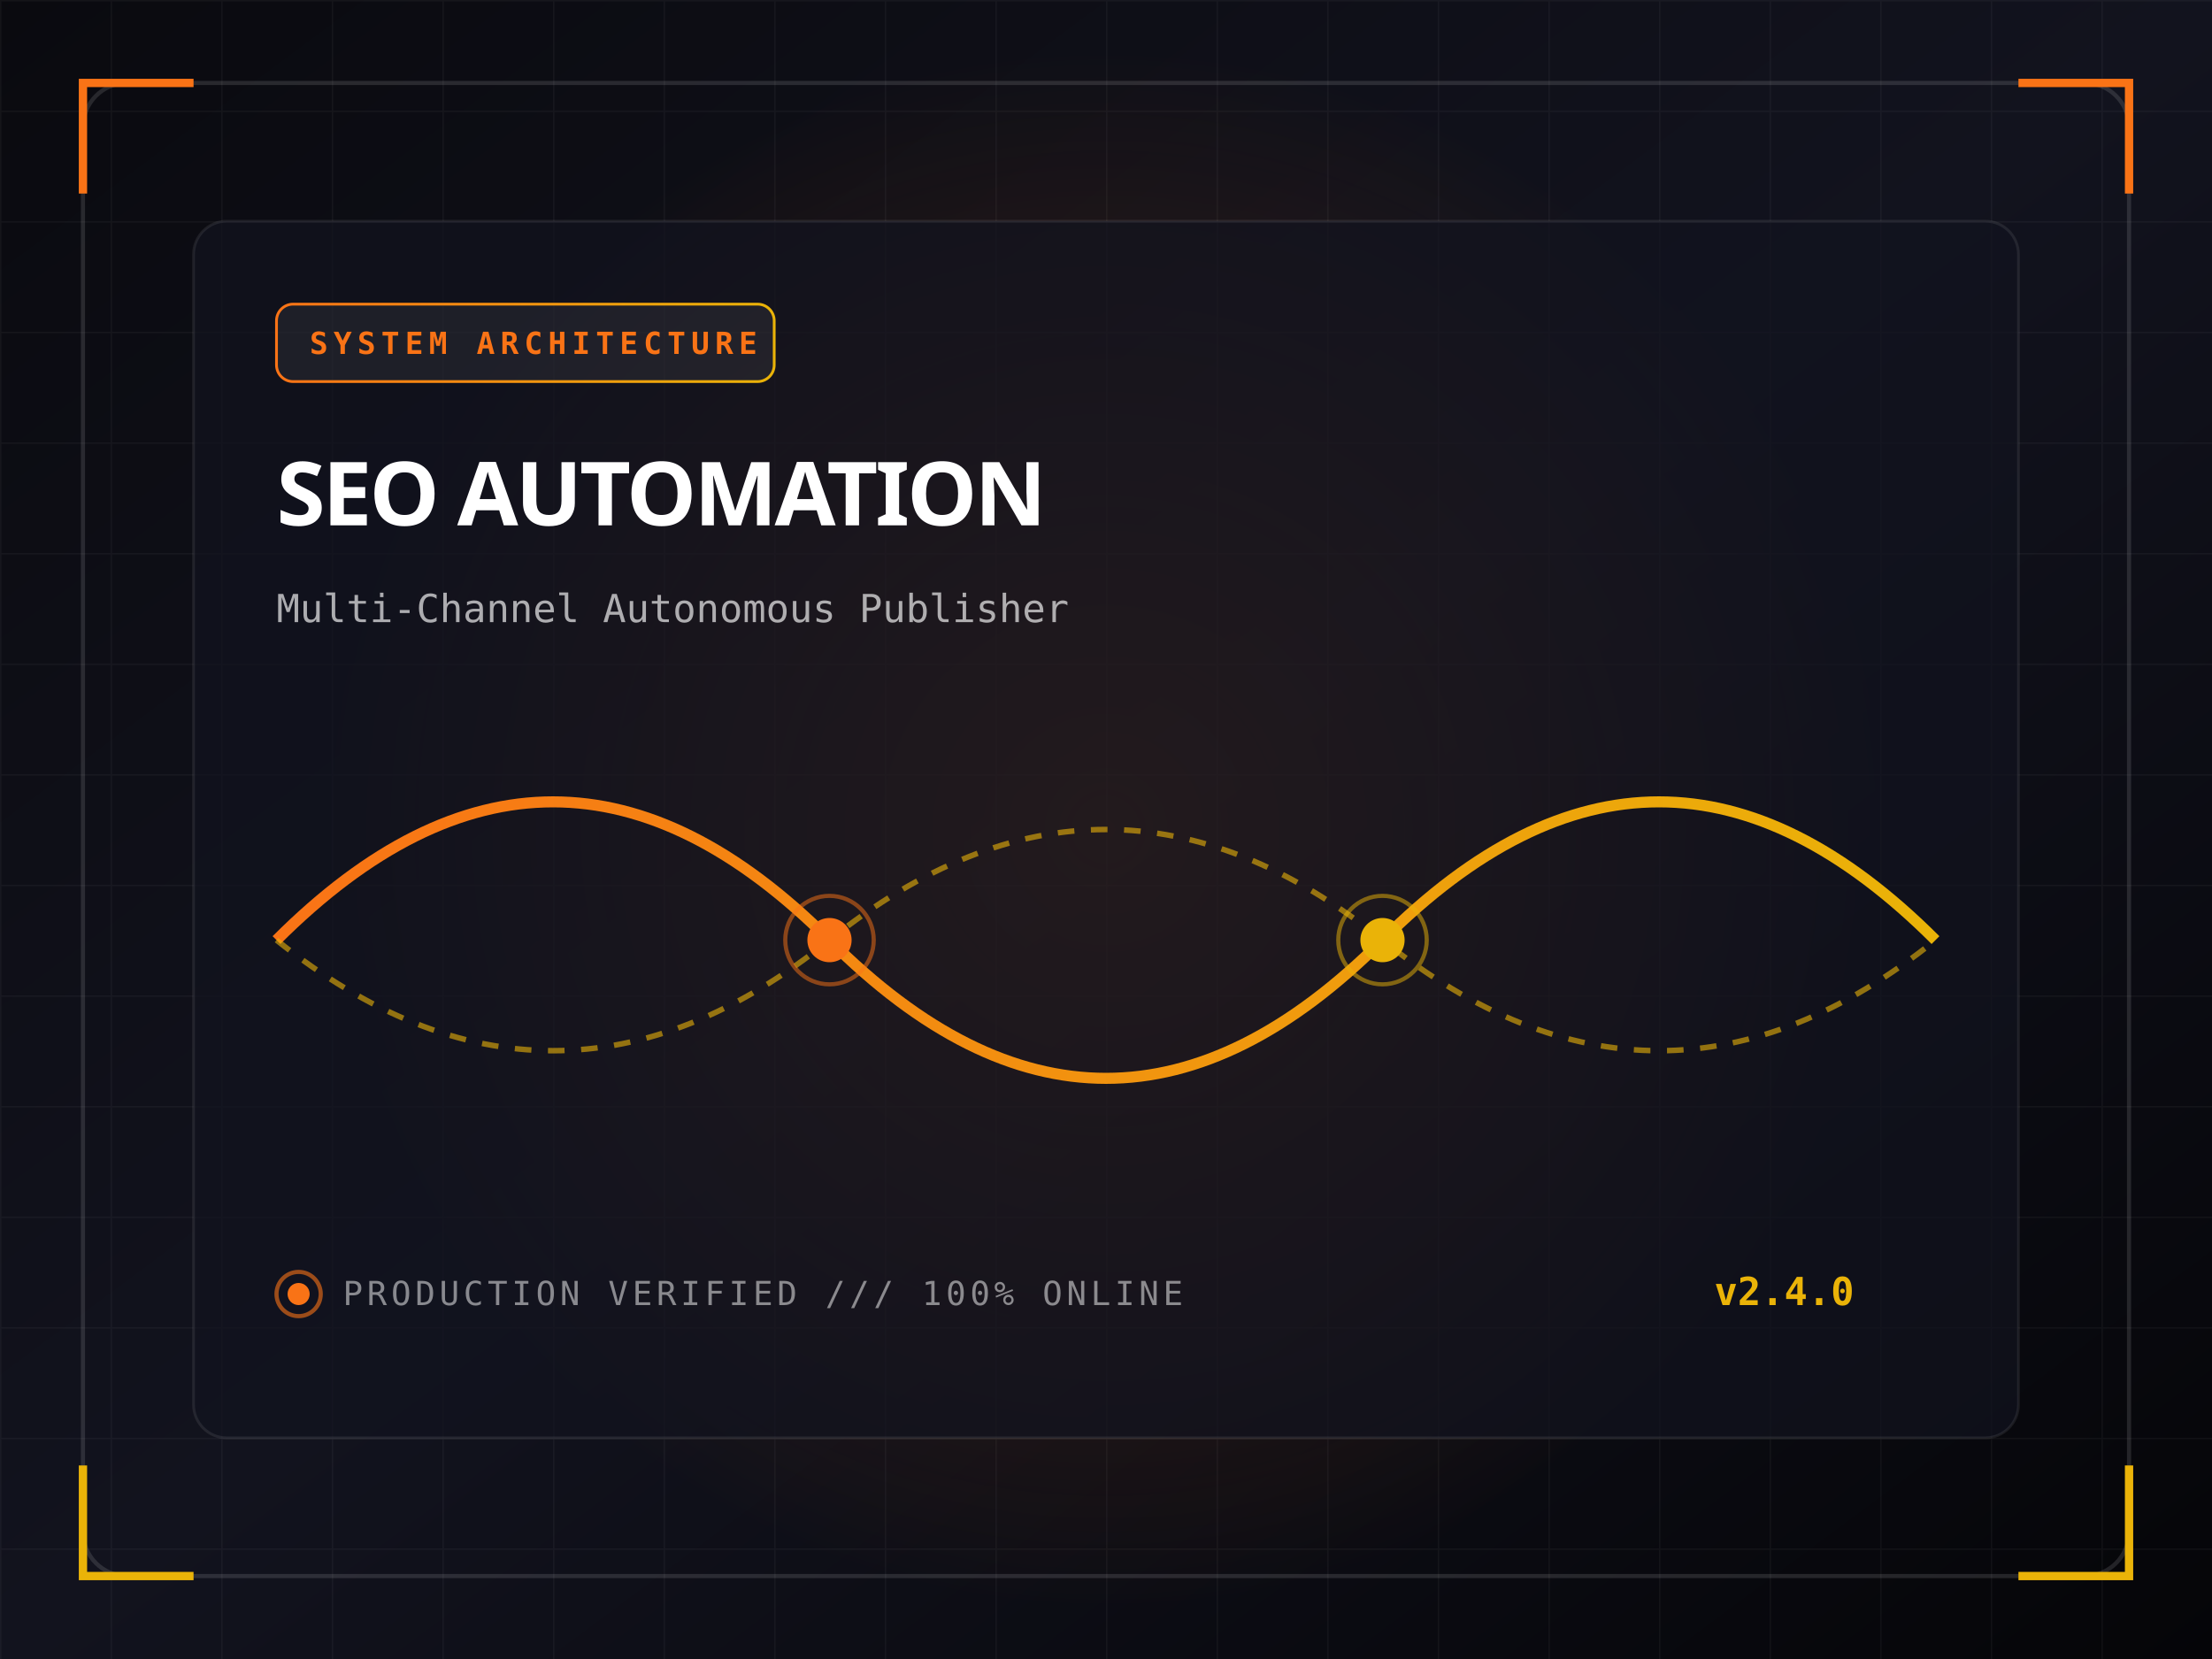
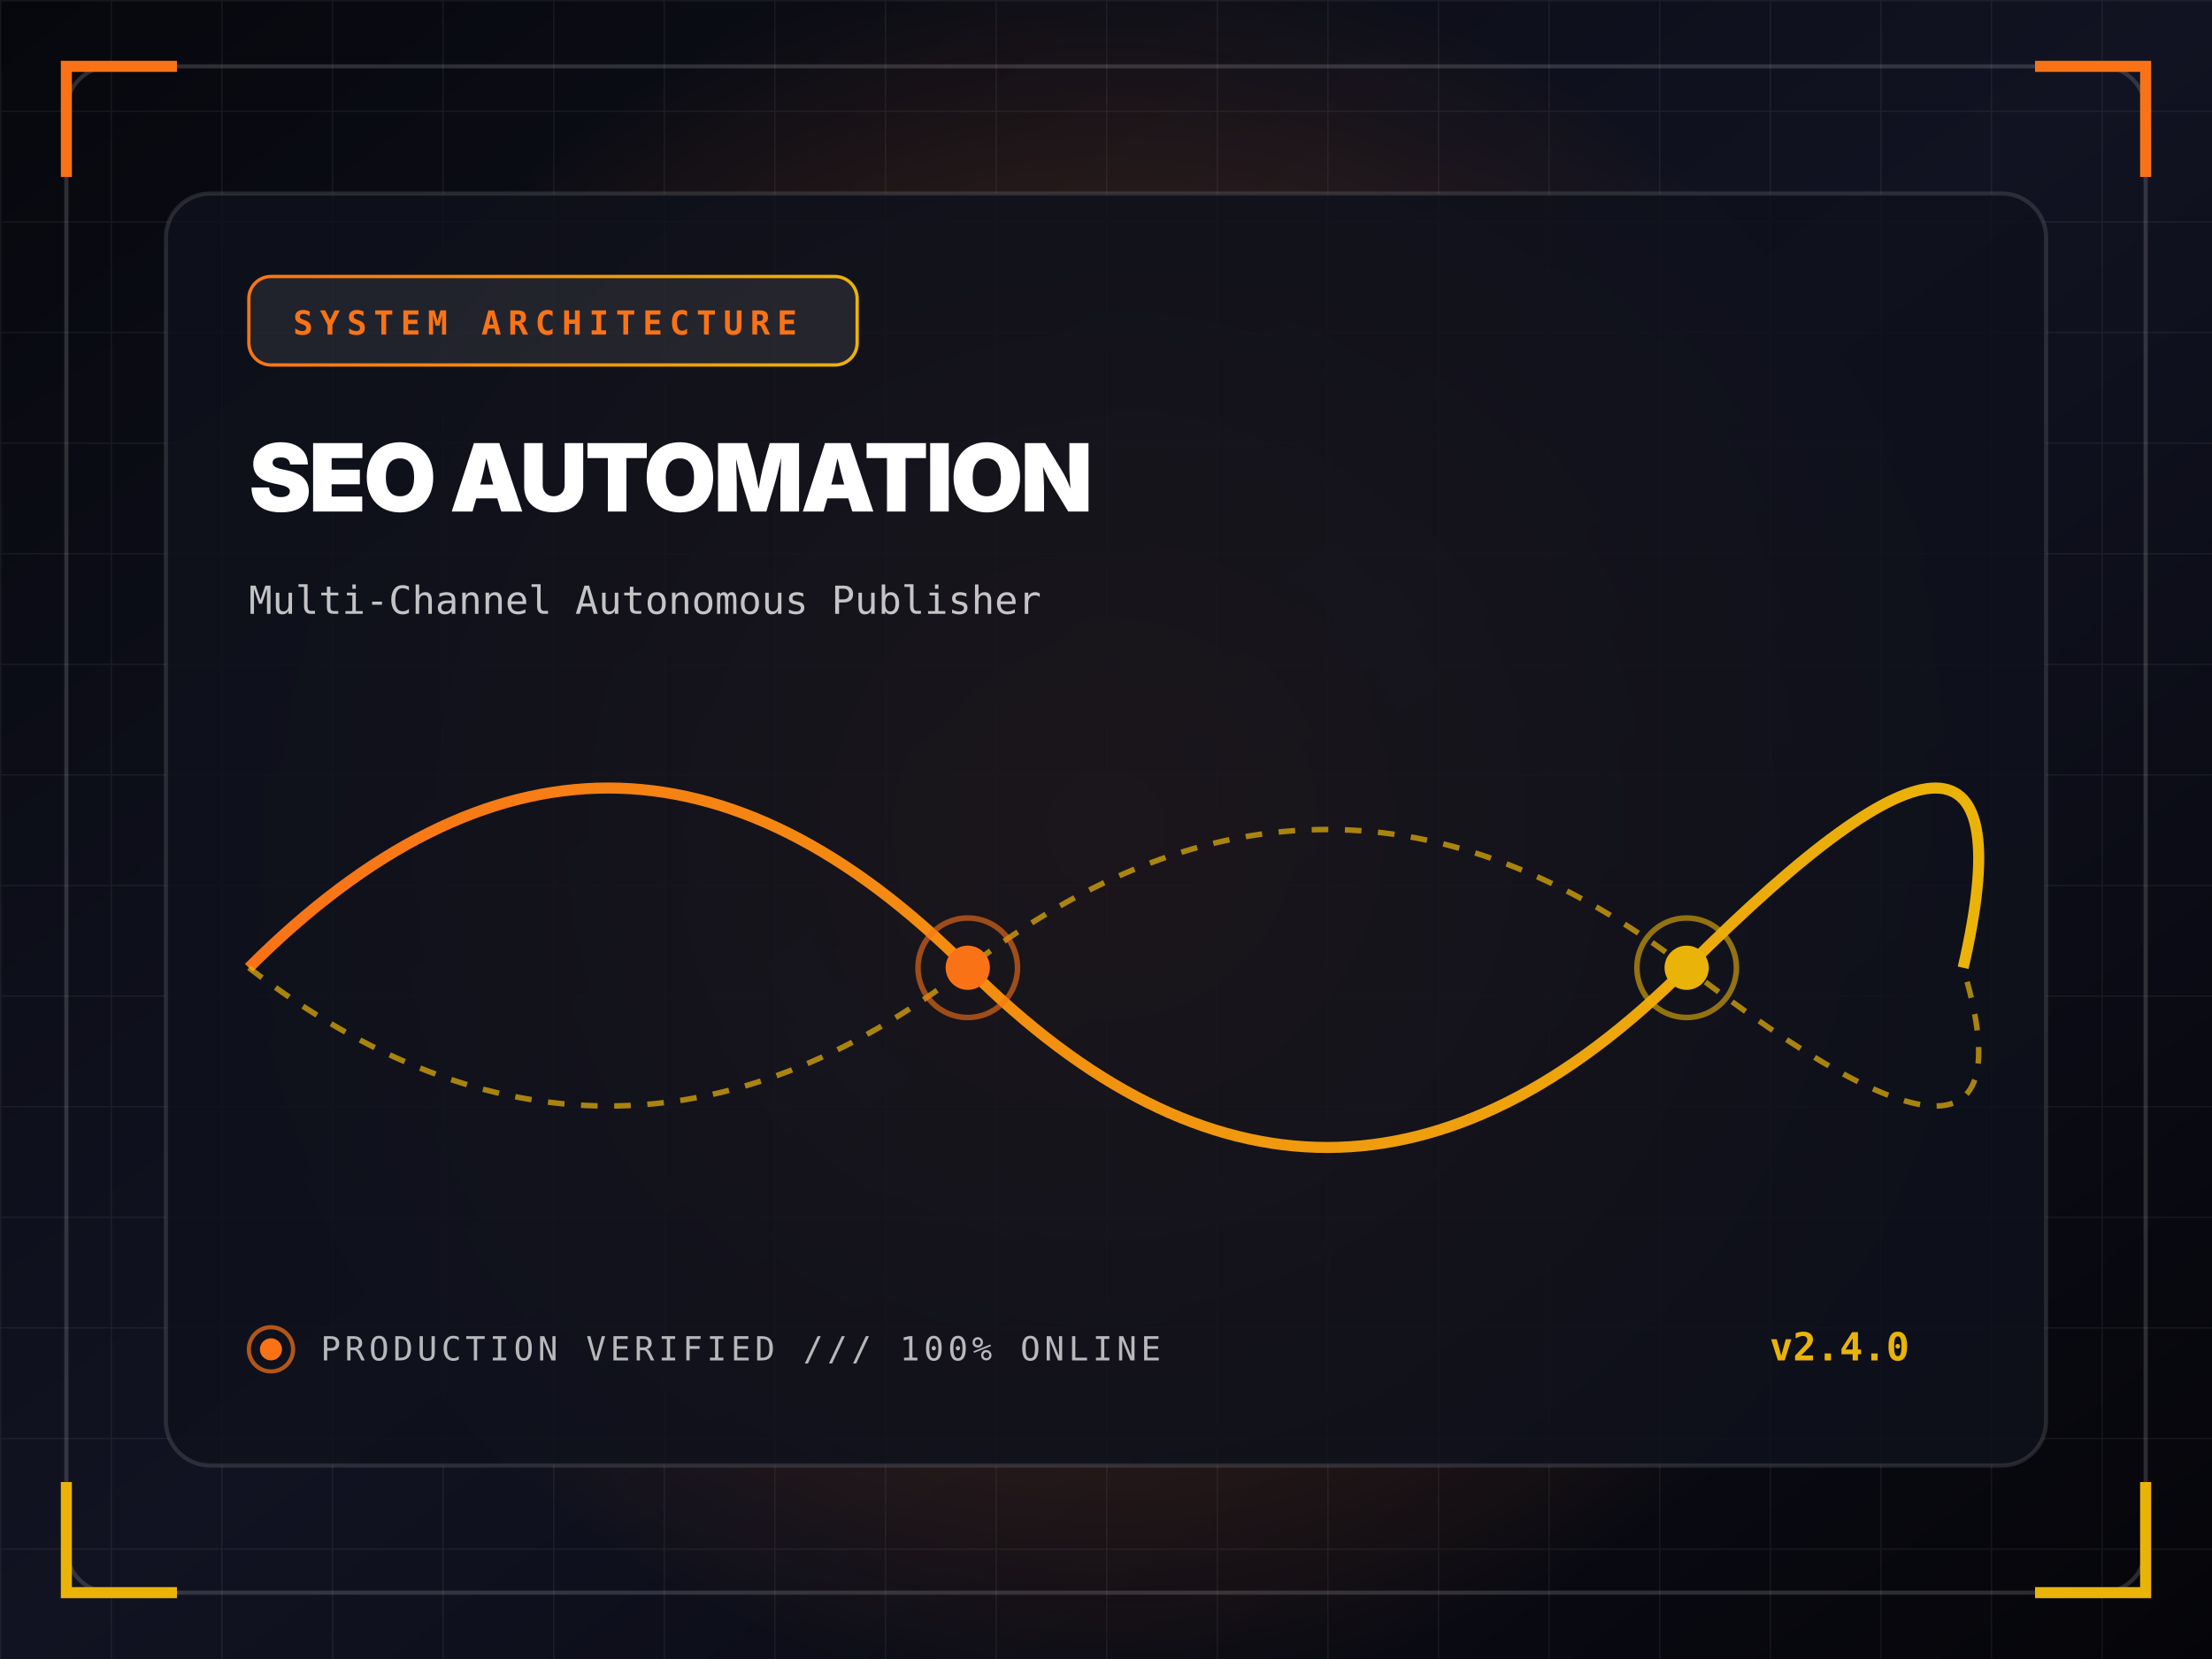
- <svg xmlns="http://www.w3.org/2000/svg" viewBox="0 0 800 600" width="800" height="600">
+ <svg xmlns="http://www.w3.org/2000/svg" viewBox="0 0 800 600" width="100%" height="100%" preserveAspectRatio="xMidYMid slice">
  <defs>
-     <linearGradient id="bg" x1="0%" y1="0%" x2="100%" y2="100%">
-       <stop offset="0%" stop-color="#0a0a0f" />
-       <stop offset="50%" stop-color="#12131e" />
-       <stop offset="100%" stop-color="#050508" />
+     <linearGradient id="bg-content-01" x1="0%" y1="0%" x2="100%" y2="100%">
+       <stop offset="0%" stop-color="#07080d" />
+       <stop offset="50%" stop-color="#111322" />
+       <stop offset="100%" stop-color="#050509" />
    </linearGradient>
-     <linearGradient id="accent" x1="0%" y1="0%" x2="100%" y2="0%">
+     <linearGradient id="accent-content-01" x1="0%" y1="0%" x2="100%" y2="0%">
      <stop offset="0%" stop-color="#f97316" />
      <stop offset="100%" stop-color="#eab308" />
    </linearGradient>
-     <pattern id="grid" width="40" height="40" patternUnits="userSpaceOnUse">
-       <path d="M 40 0 L 0 0 0 40" fill="none" stroke="rgba(255,255,255,0.04)" stroke-width="1" />
+     <pattern id="grid-content-01" width="40" height="40" patternUnits="userSpaceOnUse">
+       <path d="M 40 0 L 0 0 0 40" fill="none" stroke="rgba(255,255,255,0.06)" stroke-width="1" />
    </pattern>
-     <radialGradient id="glow" cx="50%" cy="50%" r="50%">
-       <stop offset="0%" stop-color="#f97316" stop-opacity="0.25" />
+     <radialGradient id="glow-content-01" cx="50%" cy="50%" r="50%">
+       <stop offset="0%" stop-color="#f97316" stop-opacity="0.35" />
      <stop offset="100%" stop-color="#f97316" stop-opacity="0" />
    </radialGradient>
  </defs>
-   <rect width="800" height="600" fill="url(#bg)" />
-   <rect width="800" height="600" fill="url(#grid)" />
-   <circle cx="400" cy="300" r="280" fill="url(#glow)" />
-   <rect x="30" y="30" width="740" height="540" fill="none" stroke="rgba(255,255,255,0.12)" stroke-width="1.5" rx="16" />
-   <path d="M 30 70 L 30 30 L 70 30" fill="none" stroke="#f97316" stroke-width="3" />
-   <path d="M 770 70 L 770 30 L 730 30" fill="none" stroke="#f97316" stroke-width="3" />
-   <path d="M 30 530 L 30 570 L 70 570" fill="none" stroke="#eab308" stroke-width="3" />
-   <path d="M 770 530 L 770 570 L 730 570" fill="none" stroke="#eab308" stroke-width="3" />
-   <rect x="70" y="80" width="660" height="440" fill="rgba(18, 19, 30, 0.7)" stroke="rgba(255,255,255,0.08)" stroke-width="1" rx="12" />
-   <path d="M 100 340 Q 200 240 300 340 T 500 340 T 700 340" fill="none" stroke="url(#accent)" stroke-width="4" />
-   <path d="M 100 340 Q 200 420 300 340 T 500 340 T 700 340" fill="none" stroke="#eab308" stroke-width="2" stroke-dasharray="6,6" opacity="0.6" />
-   <circle cx="300" cy="340" r="8" fill="#f97316" />
-   <circle cx="500" cy="340" r="8" fill="#eab308" />
-   <circle cx="300" cy="340" r="16" fill="none" stroke="#f97316" stroke-width="1.5" opacity="0.5" />
-   <circle cx="500" cy="340" r="16" fill="none" stroke="#eab308" stroke-width="1.5" opacity="0.5" />
-   <rect x="100" y="110" width="180" height="28" fill="rgba(255,255,255,0.06)" stroke="url(#accent)" stroke-width="1" rx="6" />
-   <text x="112" y="128" fill="#f97316" font-family="monospace" font-size="11" font-weight="bold" letter-spacing="2">SYSTEM ARCHITECTURE</text>
-   <text x="100" y="190" fill="#ffffff" font-family="sans-serif" font-size="32" font-weight="900" letter-spacing="-1">SEO AUTOMATION</text>
-   <text x="100" y="225" fill="rgba(255,255,255,0.65)" font-family="monospace" font-size="14">Multi-Channel Autonomous Publisher</text>
-   <g transform="translate(100, 460)">
+   <rect width="800" height="600" fill="url(#bg-content-01)" />
+   <rect width="800" height="600" fill="url(#grid-content-01)" />
+   <circle cx="400" cy="300" r="320" fill="url(#glow-content-01)" />
+   <rect x="24" y="24" width="752" height="552" fill="none" stroke="rgba(255,255,255,0.15)" stroke-width="1.5" rx="16" />
+   <path d="M 24 64 L 24 24 L 64 24" fill="none" stroke="#f97316" stroke-width="4" />
+   <path d="M 776 64 L 776 24 L 736 24" fill="none" stroke="#f97316" stroke-width="4" />
+   <path d="M 24 536 L 24 576 L 64 576" fill="none" stroke="#eab308" stroke-width="4" />
+   <path d="M 776 536 L 776 576 L 736 576" fill="none" stroke="#eab308" stroke-width="4" />
+   <rect x="60" y="70" width="680" height="460" fill="rgba(15, 17, 28, 0.85)" stroke="rgba(255,255,255,0.12)" stroke-width="1.5" rx="16" />
+   <path d="M 90 350 Q 220 220 350 350 T 610 350 T 710 350" fill="none" stroke="url(#accent-content-01)" stroke-width="4" />
+   <path d="M 90 350 Q 220 450 350 350 T 610 350 T 710 350" fill="none" stroke="#eab308" stroke-width="2" stroke-dasharray="6,6" opacity="0.7" />
+   <circle cx="350" cy="350" r="8" fill="#f97316" />
+   <circle cx="610" cy="350" r="8" fill="#eab308" />
+   <circle cx="350" cy="350" r="18" fill="none" stroke="#f97316" stroke-width="2" opacity="0.6" />
+   <circle cx="610" cy="350" r="18" fill="none" stroke="#eab308" stroke-width="2" opacity="0.6" />
+   <rect x="90" y="100" width="220" height="32" fill="rgba(255,255,255,0.08)" stroke="url(#accent-content-01)" stroke-width="1.2" rx="8" />
+   <text x="106" y="121" fill="#f97316" font-family="monospace" font-size="12" font-weight="bold" letter-spacing="2.5">SYSTEM ARCHITECTURE</text>
+   <text x="90" y="185" fill="#ffffff" font-family="system-ui, -apple-system, sans-serif" font-size="34" font-weight="900" letter-spacing="-1">SEO AUTOMATION</text>
+   <text x="90" y="222" fill="rgba(255,255,255,0.75)" font-family="monospace" font-size="14">Multi-Channel Autonomous Publisher</text>
+   <g transform="translate(90, 480)">
    <circle cx="8" cy="8" r="4" fill="#f97316" />
-     <circle cx="8" cy="8" r="8" fill="none" stroke="#f97316" stroke-width="1.5" opacity="0.6" />
-     <text x="24" y="12" fill="rgba(255,255,255,0.5)" font-family="monospace" font-size="12" letter-spacing="1.5">PRODUCTION VERIFIED /// 100% ONLINE</text>
+     <circle cx="8" cy="8" r="8" fill="none" stroke="#f97316" stroke-width="1.5" opacity="0.7" />
+     <text x="26" y="12" fill="rgba(255,255,255,0.7)" font-family="monospace" font-size="12" letter-spacing="1.5">PRODUCTION VERIFIED /// 100% ONLINE</text>
  </g>
-   <g transform="translate(620, 460)">
+   <g transform="translate(640, 480)">
    <text x="0" y="12" fill="#eab308" font-family="monospace" font-size="14" font-weight="bold">v2.4.0</text>
  </g>
</svg>
